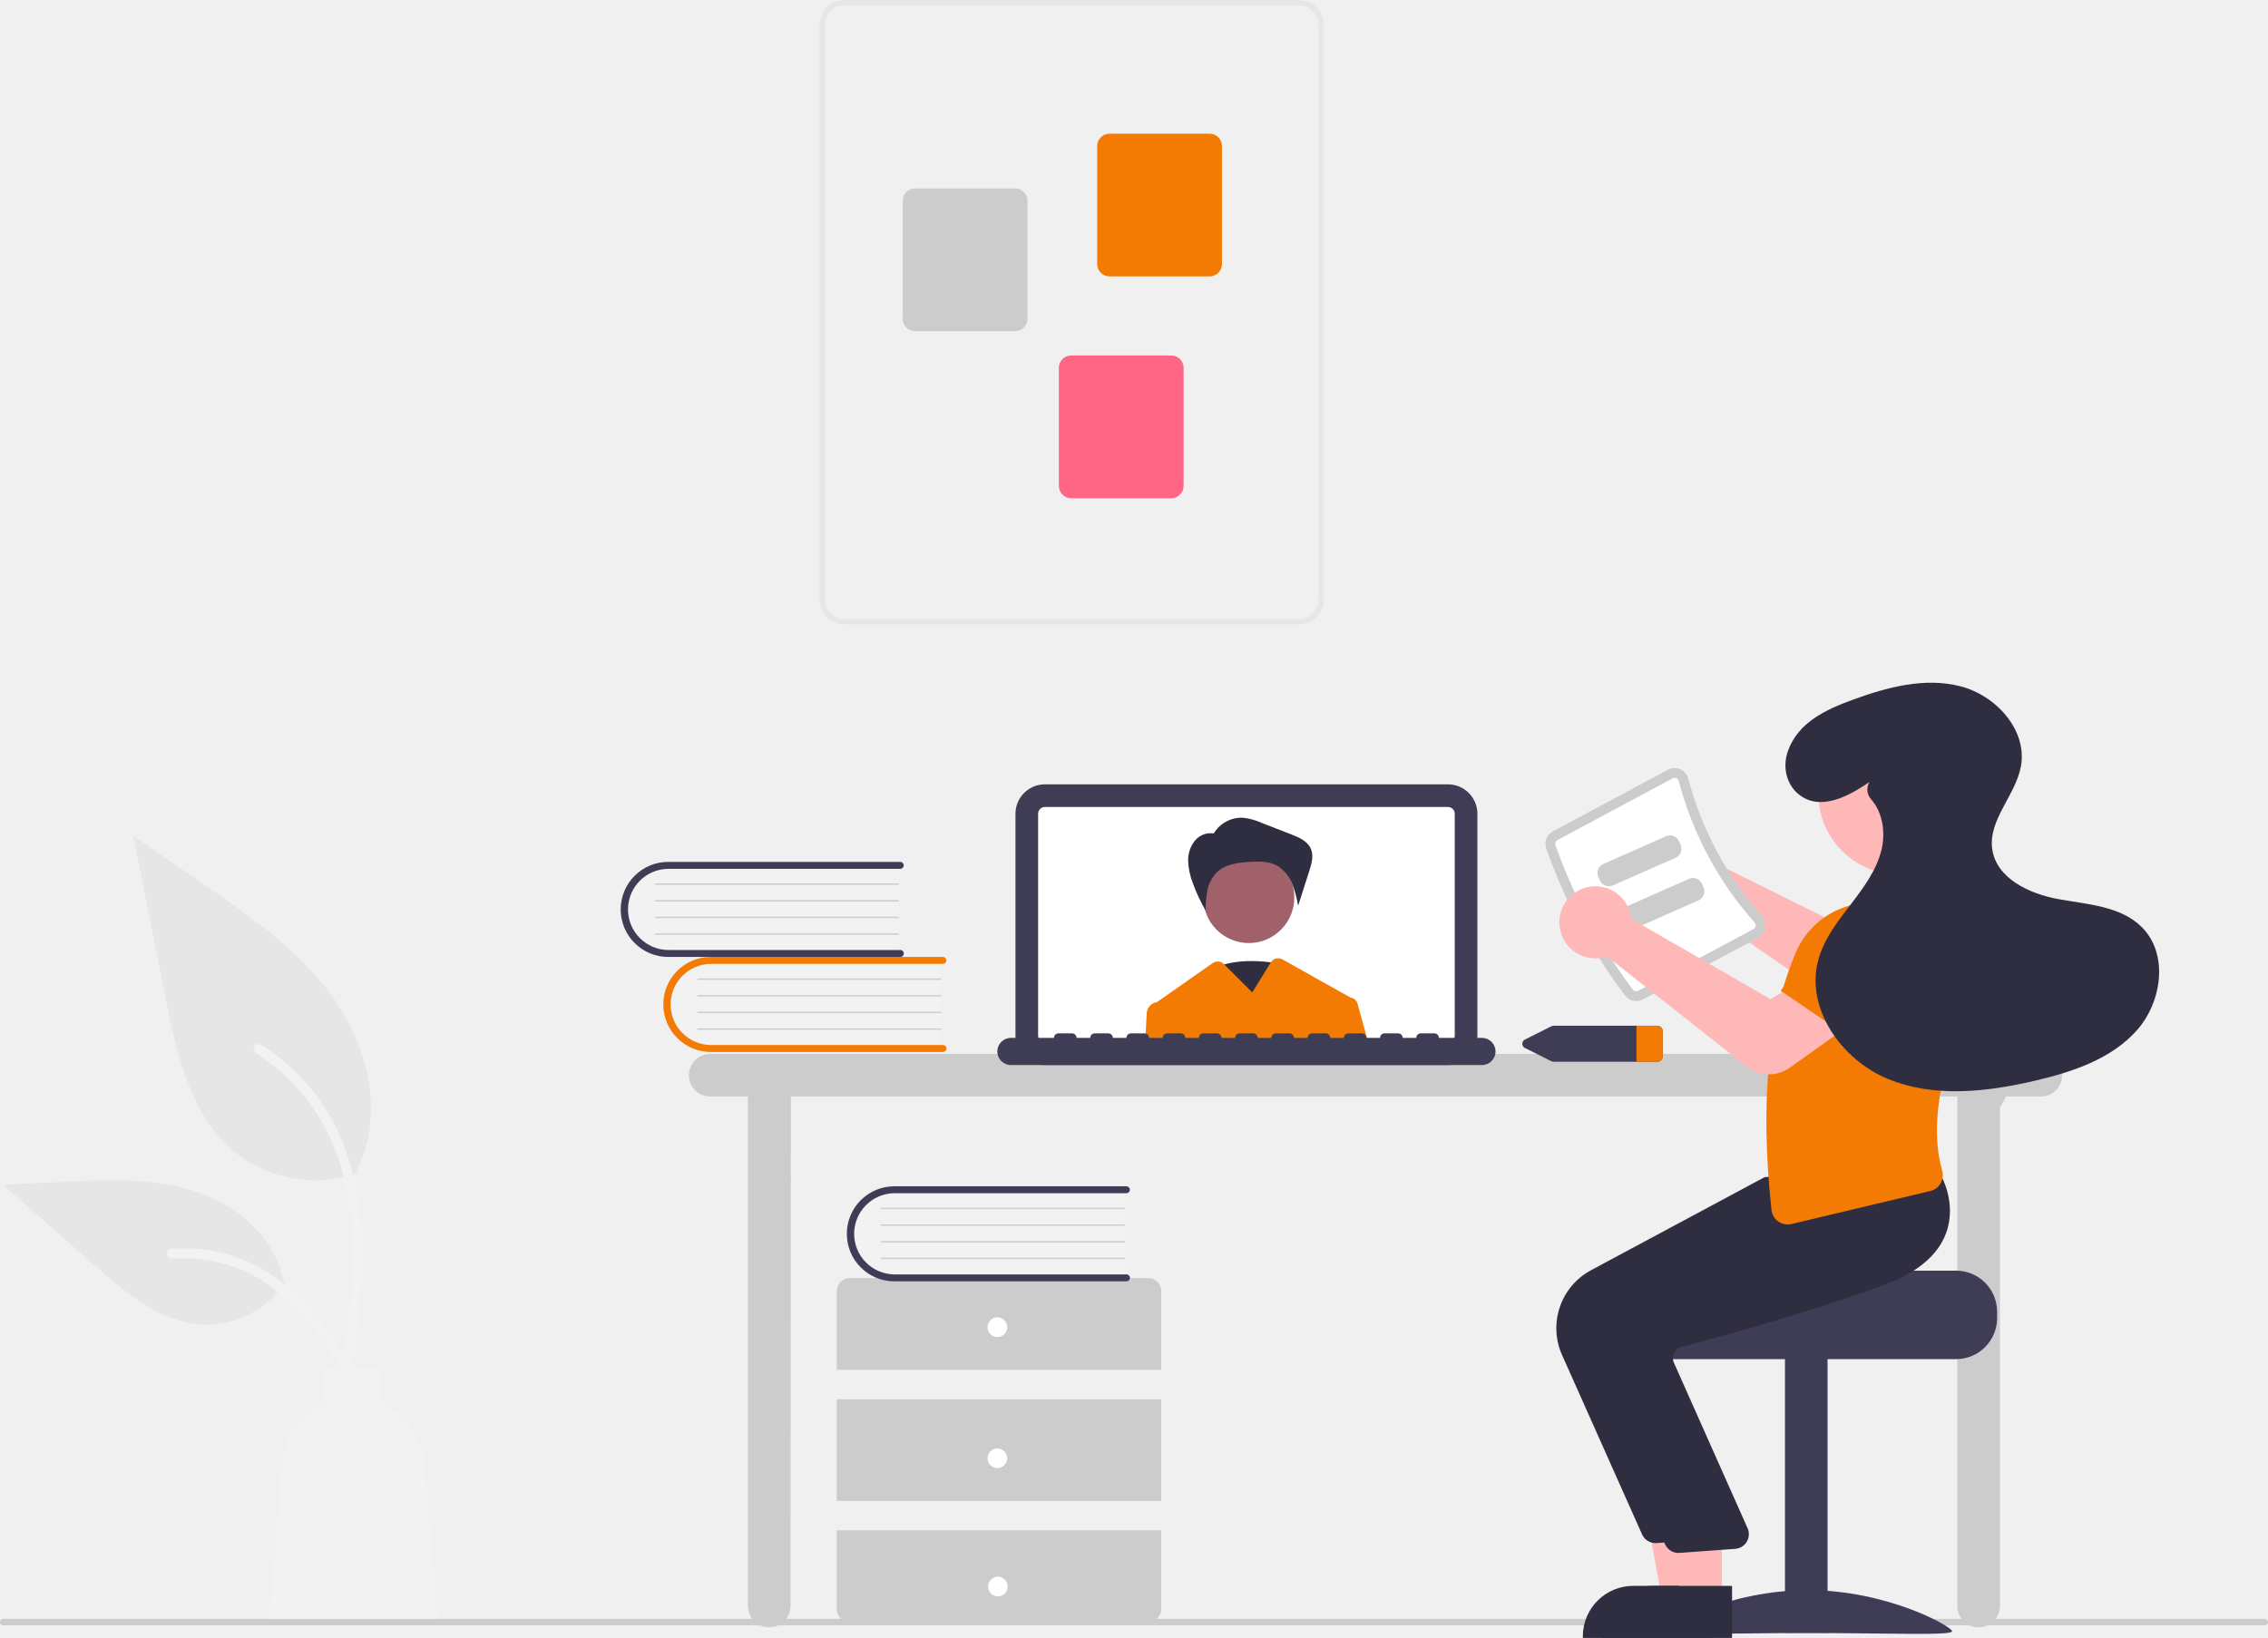
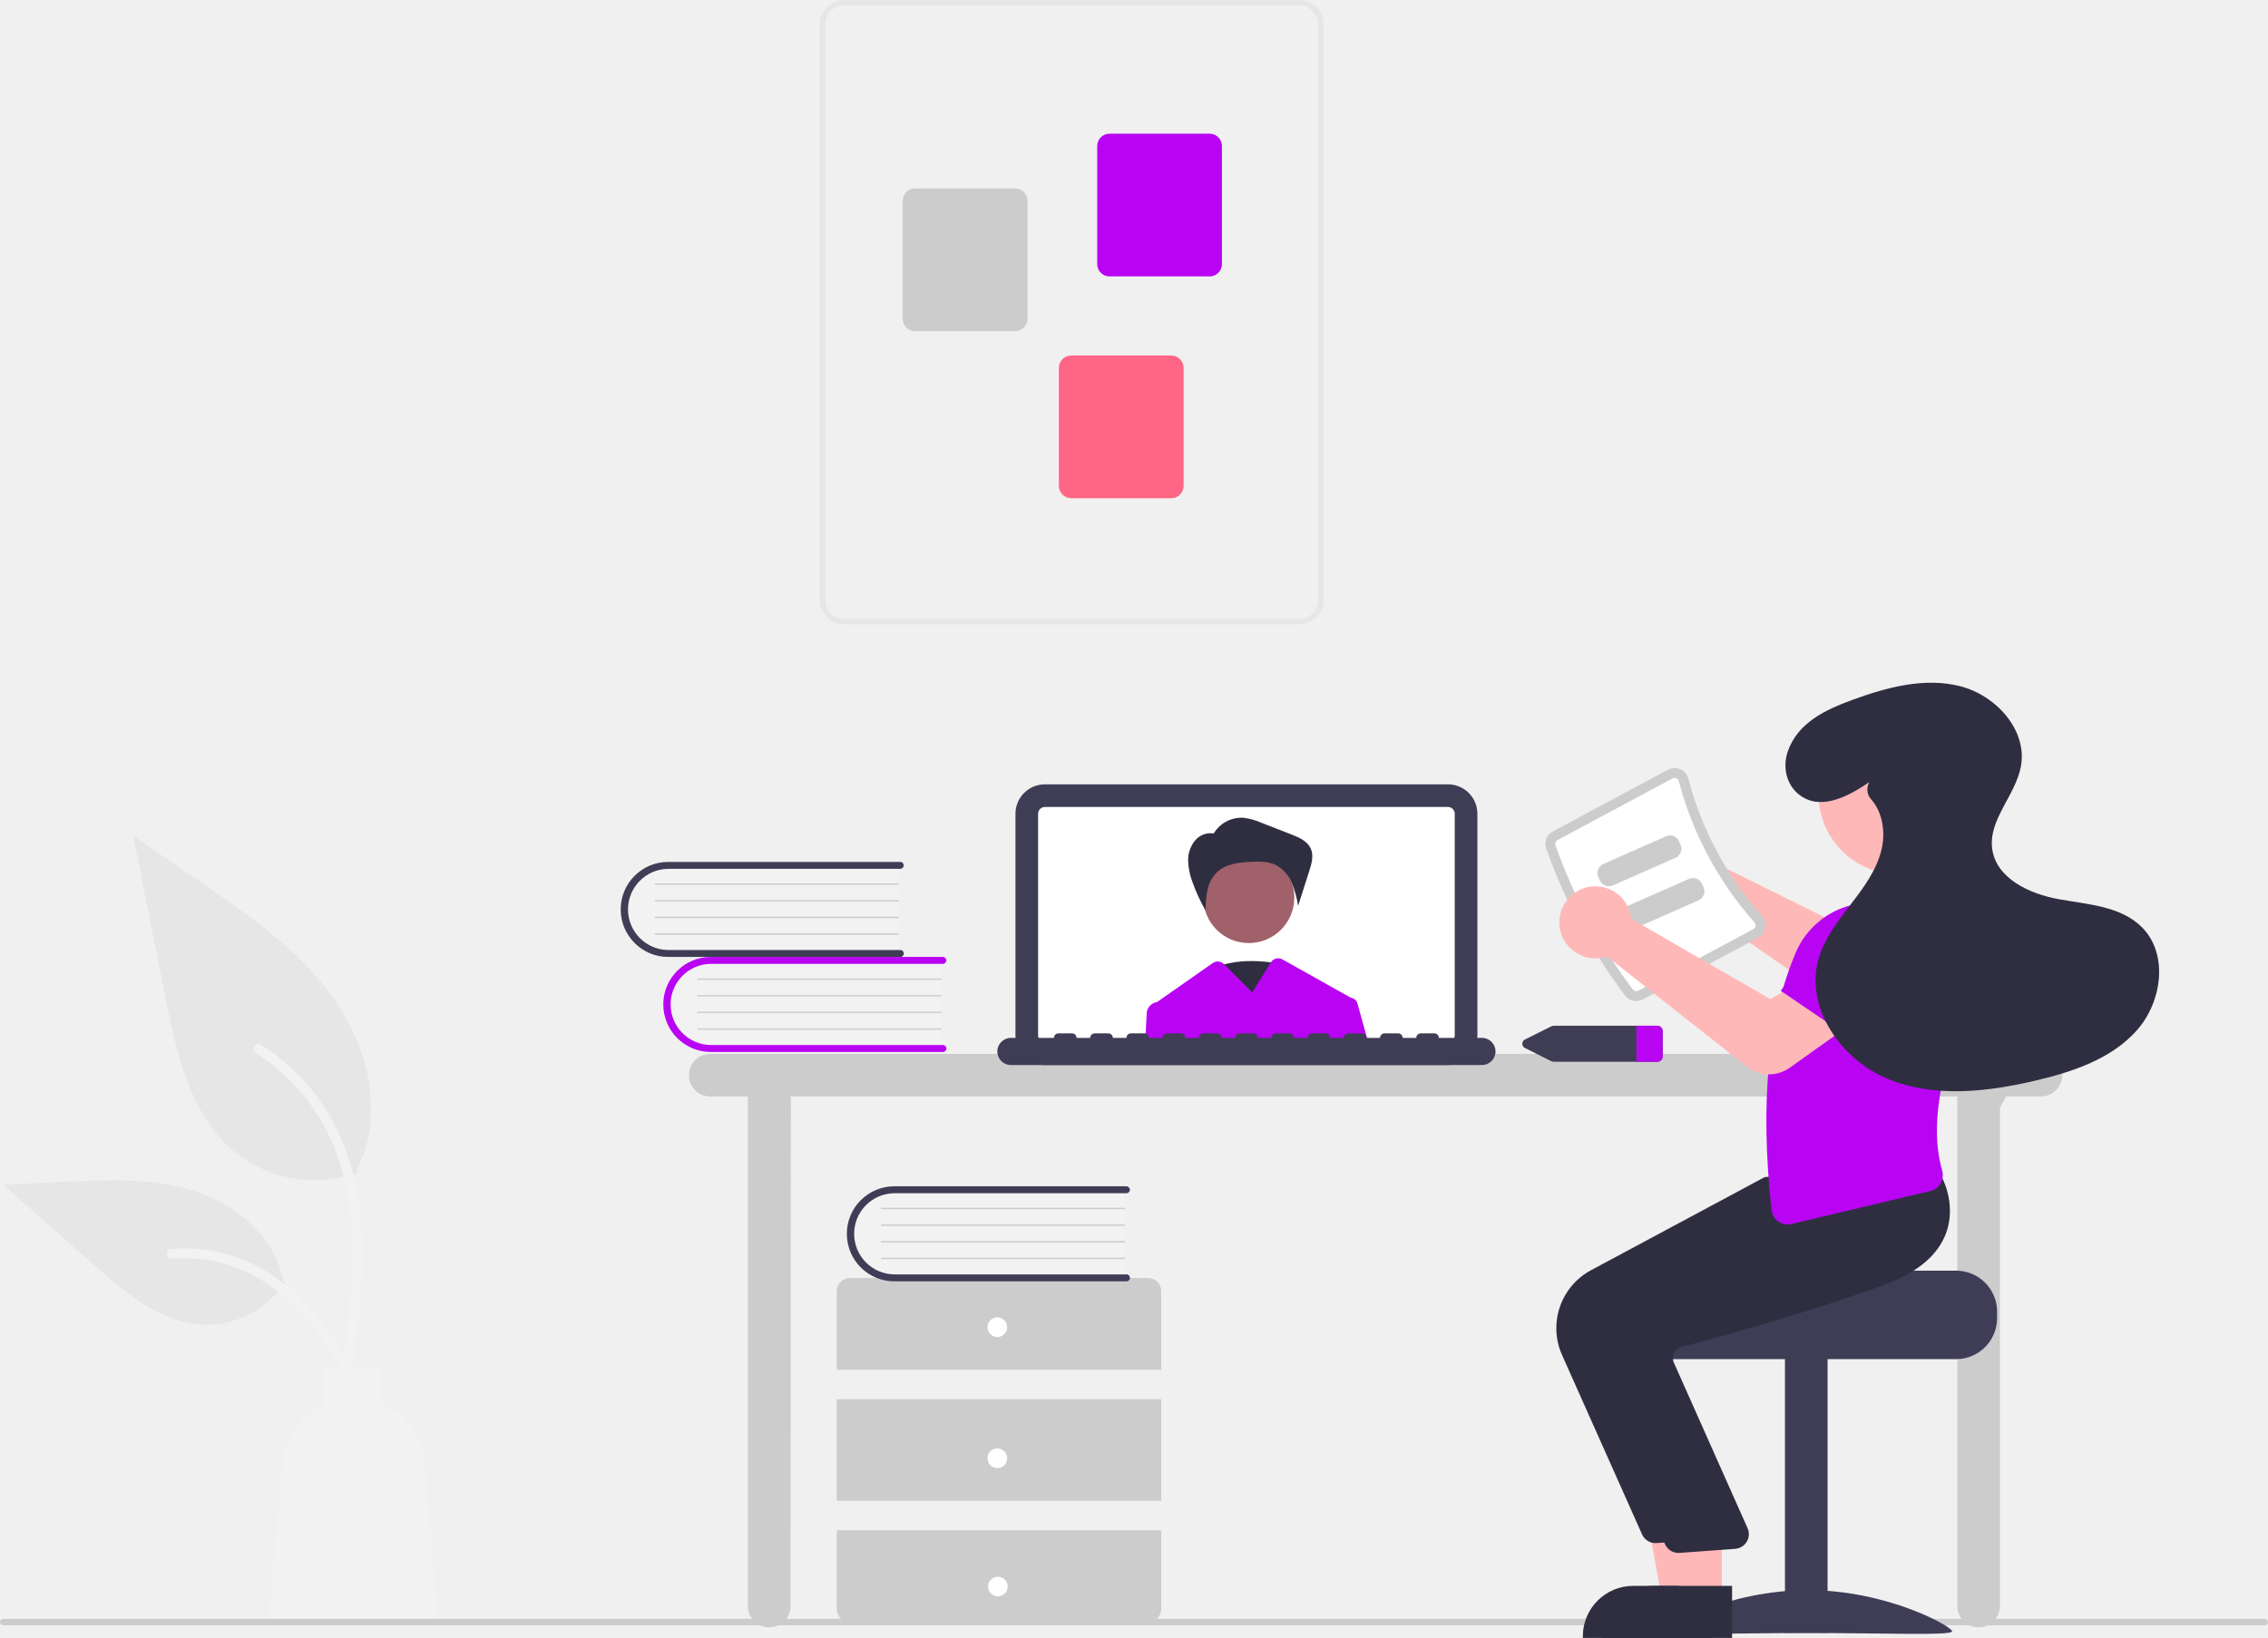
<svg xmlns="http://www.w3.org/2000/svg" data-name="Layer 1" width="692" height="499.877" viewBox="0 0 692 499.877">
  <path d="M945,696.105H255a1,1,0,0,1,0-2H945a1,1,0,0,1,0,2Z" transform="translate(-254 -200.0616)" fill="#ccc" />
  <path d="M876.704,521.703h-406a6.5,6.5,0,1,0,0,13h11.5v155.5a6.5,6.5,0,0,0,13,0l.099-155.5H851.204v155.5a6.5,6.5,0,0,0,13,0V538.13l1.891-3.427h10.609a6.5,6.5,0,1,0,0-13Z" transform="translate(-254 -200.0616)" fill="#ccc" />
  <path d="M695.794,525.105H572.812a8.992,8.992,0,0,1-8.982-8.982V448.414a8.992,8.992,0,0,1,8.982-8.982H695.794a8.992,8.992,0,0,1,8.982,8.982v67.709A8.992,8.992,0,0,1,695.794,525.105Z" transform="translate(-254 -200.0616)" fill="#3f3d56" />
  <path d="M695.793,446.345H572.813a2.074,2.074,0,0,0-2.07,2.07v67.71a2.074,2.074,0,0,0,2.07,2.07H695.793a2.074,2.074,0,0,0,2.07-2.07v-67.71A2.074,2.074,0,0,0,695.793,446.345Z" transform="translate(-254 -200.0616)" fill="#fff" />
  <path d="M644.792,494.283s-14.722-3.392-22.82,2.827,10.306,20.355,10.306,20.355Z" transform="translate(-254 -200.0616)" fill="#2f2e41" />
  <circle cx="381.024" cy="273.924" r="13.887" fill="#a0616a" />
  <path d="M624.286,454.492a9.898,9.898,0,0,1,9.126-4.856,19.397,19.397,0,0,1,5.515,1.544l9.078,3.541c2.349.916,4.922,2.039,5.941,4.345.946,2.141.24,4.613-.474,6.841l-3.397,10.593a32.246,32.246,0,0,0-1.925-6.998,10.835,10.835,0,0,0-4.704-5.364c-2.358-1.21-5.137-1.185-7.785-1.057-3.749.18-7.826.657-10.489,3.302a10.895,10.895,0,0,0-2.765,5.399,32.5,32.5,0,0,0-.58,6.112,50.669,50.669,0,0,1-3.869-8.295,20.525,20.525,0,0,1-1.438-6.715,9.444,9.444,0,0,1,2.165-6.387,6.195,6.195,0,0,1,6.231-1.961Z" transform="translate(-254 -200.0616)" fill="#2f2e41" />
-   <path d="M668.183,506.325a2.472,2.472,0,0,0-2.07-1.79.86.86,0,0,0-.1-.06L645.282,492.856a2.637,2.637,0,0,0-3.528.908l-5.67,9.18-8.54-8.54-.136-.136a2.636,2.636,0,0,0-3.376-.295l-17.038,11.931c-.03,0-.06.01-.09.01a3.633,3.633,0,0,0-3.03,3.39l-.44,8.89h68.04Z" transform="translate(-254 -200.0616)" fill="#f37b04" />
+   <path d="M668.183,506.325a2.472,2.472,0,0,0-2.07-1.79.86.86,0,0,0-.1-.06L645.282,492.856a2.637,2.637,0,0,0-3.528.908l-5.67,9.18-8.54-8.54-.136-.136a2.636,2.636,0,0,0-3.376-.295l-17.038,11.931c-.03,0-.06.01-.09.01a3.633,3.633,0,0,0-3.03,3.39l-.44,8.89h68.04Z" transform="translate(-254 -200.0616)" fill="#b904f3" />
  <path d="M706.158,516.814H693.03a1.382,1.382,0,0,0-1.382-1.382h-4.145a1.382,1.382,0,0,0-1.382,1.382h-4.145a1.382,1.382,0,0,0-1.382-1.382H676.449a1.382,1.382,0,0,0-1.382,1.382h-4.145a1.382,1.382,0,0,0-1.382-1.382h-4.145a1.382,1.382,0,0,0-1.382,1.382h-4.145A1.382,1.382,0,0,0,658.485,515.432h-4.145a1.382,1.382,0,0,0-1.382,1.382h-4.145a1.382,1.382,0,0,0-1.382-1.382H643.285a1.382,1.382,0,0,0-1.382,1.382H637.758a1.382,1.382,0,0,0-1.382-1.382h-4.145a1.382,1.382,0,0,0-1.382,1.382h-4.145a1.382,1.382,0,0,0-1.382-1.382h-4.145a1.382,1.382,0,0,0-1.382,1.382H615.649a1.382,1.382,0,0,0-1.382-1.382h-4.145a1.382,1.382,0,0,0-1.382,1.382h-4.145a1.382,1.382,0,0,0-1.382-1.382h-4.145a1.382,1.382,0,0,0-1.382,1.382h-4.145a1.382,1.382,0,0,0-1.382-1.382h-4.145a1.382,1.382,0,0,0-1.382,1.382H582.485a1.382,1.382,0,0,0-1.382-1.382H576.958a1.382,1.382,0,0,0-1.382,1.382H562.449a4.145,4.145,0,0,0,0,8.291H706.158a4.145,4.145,0,0,0,0-8.291Z" transform="translate(-254 -200.0616)" fill="#3f3d56" />
  <path d="M541.079,492.74v27.526H472.117a13.771,13.771,0,1,1,0-27.526Z" transform="translate(-254 -200.0616)" fill="#f2f2f2" />
-   <path d="M542.773,520.054a1.059,1.059,0,0,1-1.059,1.059h-70.826a14.504,14.504,0,1,1,0-29.008h70.826a1.059,1.059,0,0,1,0,2.117h-70.826a12.387,12.387,0,0,0,0,24.773h70.826A1.059,1.059,0,0,1,542.773,520.054Z" transform="translate(-254 -200.0616)" fill="#f37b04" />
+   <path d="M542.773,520.054a1.059,1.059,0,0,1-1.059,1.059h-70.826a14.504,14.504,0,1,1,0-29.008h70.826a1.059,1.059,0,0,1,0,2.117h-70.826a12.387,12.387,0,0,0,0,24.773h70.826A1.059,1.059,0,0,1,542.773,520.054Z" transform="translate(-254 -200.0616)" fill="#b904f3" />
  <path d="M541.079,499.092H466.971a.212.212,0,1,1,0-.423h74.108a.212.212,0,0,1,0,.423Z" transform="translate(-254 -200.0616)" fill="#ccc" />
  <path d="M541.079,504.174H466.971a.212.212,0,1,1,0-.423h74.108a.212.212,0,0,1,0,.423Z" transform="translate(-254 -200.0616)" fill="#ccc" />
  <path d="M541.079,509.255H466.971a.212.212,0,1,1,0-.423h74.108a.212.212,0,0,1,0,.423Z" transform="translate(-254 -200.0616)" fill="#ccc" />
  <path d="M541.079,514.337H466.971a.212.212,0,1,1,0-.423h74.108a.212.212,0,0,1,0,.423Z" transform="translate(-254 -200.0616)" fill="#ccc" />
  <path d="M528.079,463.74v27.526H459.117a13.771,13.771,0,1,1,0-27.526Z" transform="translate(-254 -200.0616)" fill="#f2f2f2" />
  <path d="M529.773,491.054a1.059,1.059,0,0,1-1.059,1.059h-70.826a14.504,14.504,0,1,1,0-29.008h70.826a1.059,1.059,0,0,1,0,2.117h-70.826a12.387,12.387,0,0,0,0,24.773h70.826A1.059,1.059,0,0,1,529.773,491.054Z" transform="translate(-254 -200.0616)" fill="#3f3d56" />
  <path d="M528.079,470.092H453.971a.212.212,0,1,1,0-.423h74.108a.212.212,0,0,1,0,.423Z" transform="translate(-254 -200.0616)" fill="#ccc" />
  <path d="M528.079,475.174H453.971a.212.212,0,1,1,0-.423h74.108a.212.212,0,0,1,0,.423Z" transform="translate(-254 -200.0616)" fill="#ccc" />
  <path d="M528.079,480.255H453.971a.212.212,0,1,1,0-.423h74.108a.212.212,0,0,1,0,.423Z" transform="translate(-254 -200.0616)" fill="#ccc" />
  <path d="M528.079,485.337H453.971a.212.212,0,1,1,0-.423h74.108a.212.212,0,0,1,0,.423Z" transform="translate(-254 -200.0616)" fill="#ccc" />
  <path d="M608.303,618.105v-24a4,4,0,0,0-4-4h-91a4,4,0,0,0-4,4v24Z" transform="translate(-254 -200.0616)" fill="#ccc" />
  <rect x="255.303" y="427.043" width="99" height="31" fill="#ccc" />
  <path d="M509.303,667.105v24a4,4,0,0,0,4,4h91a4,4,0,0,0,4-4v-24Z" transform="translate(-254 -200.0616)" fill="#ccc" />
  <circle cx="304.303" cy="405.043" r="3" fill="#fff" />
  <circle cx="304.303" cy="445.043" r="3" fill="#fff" />
  <circle cx="304.464" cy="484.196" r="3" fill="#fff" />
  <path d="M597.079,562.74v27.526H528.117a13.771,13.771,0,1,1,0-27.526Z" transform="translate(-254 -200.0616)" fill="#f2f2f2" />
  <path d="M598.773,590.054a1.059,1.059,0,0,1-1.059,1.059h-70.826a14.504,14.504,0,1,1,0-29.008h70.826a1.059,1.059,0,0,1,0,2.117h-70.826a12.387,12.387,0,0,0,0,24.773h70.826A1.059,1.059,0,0,1,598.773,590.054Z" transform="translate(-254 -200.0616)" fill="#3f3d56" />
  <path d="M597.079,569.092H522.971a.212.212,0,1,1,0-.423h74.108a.212.212,0,0,1,0,.423Z" transform="translate(-254 -200.0616)" fill="#ccc" />
  <path d="M597.079,574.174H522.971a.212.212,0,1,1,0-.423h74.108a.212.212,0,0,1,0,.423Z" transform="translate(-254 -200.0616)" fill="#ccc" />
  <path d="M597.079,579.255H522.971a.212.212,0,1,1,0-.423h74.108a.212.212,0,0,1,0,.423Z" transform="translate(-254 -200.0616)" fill="#ccc" />
  <path d="M597.079,584.337H522.971a.212.212,0,1,1,0-.423h74.108a.212.212,0,0,1,0,.423Z" transform="translate(-254 -200.0616)" fill="#ccc" />
  <path d="M504.11,383.083v-175.5a7.53,7.53,0,0,1,7.521-7.521H650.36a7.53,7.53,0,0,1,7.521,7.521v175.5a7.53,7.53,0,0,1-7.521,7.521H511.632A7.53,7.53,0,0,1,504.11,383.083Zm7.521-181.35a5.857,5.857,0,0,0-5.85,5.85v175.5a5.857,5.857,0,0,0,5.85,5.85H650.36a5.857,5.857,0,0,0,5.85-5.85v-175.5a5.857,5.857,0,0,0-5.85-5.85Z" transform="translate(-254 -200.0616)" fill="#e6e6e6" />
-   <path d="M588.775,280.659V244.624a3.765,3.765,0,0,1,3.761-3.761h30.537a3.765,3.765,0,0,1,3.761,3.761v36.036a3.765,3.765,0,0,1-3.761,3.761h-30.537A3.765,3.765,0,0,1,588.775,280.659Z" transform="translate(-254 -200.0616)" fill="#f37b04" />
+   <path d="M588.775,280.659V244.624a3.765,3.765,0,0,1,3.761-3.761h30.537a3.765,3.765,0,0,1,3.761,3.761v36.036a3.765,3.765,0,0,1-3.761,3.761h-30.537A3.765,3.765,0,0,1,588.775,280.659Z" transform="translate(-254 -200.0616)" fill="#b904f3" />
  <path d="M529.44,297.374V261.338a3.765,3.765,0,0,1,3.761-3.761h30.537a3.765,3.765,0,0,1,3.761,3.761v36.036a3.765,3.765,0,0,1-3.761,3.761h-30.537A3.765,3.765,0,0,1,529.44,297.374Z" transform="translate(-254 -200.0616)" fill="#ccc" />
  <path d="M577.075,348.352V312.317a3.765,3.765,0,0,1,3.761-3.761h30.537a3.765,3.765,0,0,1,3.761,3.761v36.036a3.765,3.765,0,0,1-3.761,3.761h-30.537A3.765,3.765,0,0,1,577.075,348.352Z" transform="translate(-254 -200.0616)" fill="#ff6584" />
  <path d="M759.563,513.105H728.143a1.941,1.941,0,0,0-.86.2l-7.93,3.97a1.445,1.445,0,0,0,0,2.66l7.93,3.97a1.941,1.941,0,0,0,.86.2h31.42a1.649,1.649,0,0,0,1.74-1.53v-7.94A1.649,1.649,0,0,0,759.563,513.105Z" transform="translate(-254 -200.0616)" fill="#3f3d56" />
-   <path d="M761.303,514.635v7.94a1.649,1.649,0,0,1-1.74,1.53h-6.26v-11h6.26A1.649,1.649,0,0,1,761.303,514.635Z" transform="translate(-254 -200.0616)" fill="#f37b04" />
+   <path d="M761.303,514.635v7.94a1.649,1.649,0,0,1-1.74,1.53h-6.26v-11h6.26A1.649,1.649,0,0,1,761.303,514.635Z" transform="translate(-254 -200.0616)" fill="#b904f3" />
  <path d="M759.327,453.705a11.003,11.003,0,0,1,14.89,6.915,10.588,10.588,0,0,1,.32,1.435l43.938,21.788,10.168-6.739,12.652,14.565L825.769,504.279a11.149,11.149,0,0,1-13.301.513l-44.579-30.828a10.511,10.511,0,0,1-1.015.37,11.003,11.003,0,0,1-14.01-8.561,10.708,10.708,0,0,1-.163-1.34A11.036,11.036,0,0,1,759.327,453.705Z" transform="translate(-254 -200.0616)" fill="#ffb8b8" />
  <path d="M850.841,587.853H802.831c0,1.38-49.48,2.5-49.48,2.5a12.86,12.86,0,0,0-2.11,2,12.41,12.41,0,0,0-2.9,8v2a12.505,12.505,0,0,0,12.5,12.5h90a12.511,12.511,0,0,0,12.5-12.5v-2A12.517,12.517,0,0,0,850.841,587.853Z" transform="translate(-254 -200.0616)" fill="#3f3d56" />
  <rect x="798.617" y="614.357" width="13" height="84" transform="translate(1356.235 1112.652) rotate(-180)" fill="#3f3d56" />
  <path d="M761.617,697.9c0,1.405,19.699.543,44,.543s44,.861,44-.543-19.699-12.543-44-12.543S761.617,696.495,761.617,697.9Z" transform="translate(-254 -200.0616)" fill="#3f3d56" />
  <polygon points="519.353 487.993 507.094 487.992 501.261 456.195 519.355 456.196 519.353 487.993" fill="#ffb8b8" />
  <path d="M776.48,699.938l-39.531-.001v-.5a15.386,15.386,0,0,1,15.386-15.386h.001l24.144.001Z" transform="translate(-254 -200.0616)" fill="#2f2e41" />
  <path d="M755.017,668.337,730.576,613.529a20.086,20.086,0,0,1,8.819-25.784l53.013-28.428,24.191-2.058,22.315-2.028.161.272c.206.348,5.004,8.635,1.76,17.722-2.46,6.893-8.859,12.276-19.019,16.002-23.714,8.695-51.109,16.127-61.786,18.918a3.451,3.451,0,0,0-2.211,1.76,3.498,3.498,0,0,0-.196,2.799l22.707,51.015a4.5,4.5,0,0,1-3.809,6.029L759.553,670.983q-.216.021-.43.021A4.497,4.497,0,0,1,755.017,668.337Z" transform="translate(-254 -200.0616)" fill="#2f2e41" />
  <polygon points="525.353 487.993 513.094 487.992 507.261 456.195 525.355 456.196 525.353 487.993" fill="#ffb8b8" />
  <path d="M782.48,699.938l-39.531-.001v-.5a15.386,15.386,0,0,1,15.386-15.386h.001l24.144.001Z" transform="translate(-254 -200.0616)" fill="#2f2e41" />
  <path d="M762.017,671.337,737.576,616.529a20.086,20.086,0,0,1,8.819-25.784l53.013-28.428,24.191-2.058,22.315-2.028.161.272c.206.348,5.004,8.635,1.76,17.722-2.46,6.893-8.859,12.276-19.019,16.002-23.714,8.695-51.109,16.127-61.786,18.918a3.451,3.451,0,0,0-2.211,1.76,3.498,3.498,0,0,0-.196,2.799l22.707,51.015a4.5,4.5,0,0,1-3.809,6.029L766.553,673.983q-.216.021-.43.021A4.497,4.497,0,0,1,762.017,671.337Z" transform="translate(-254 -200.0616)" fill="#2f2e41" />
  <path d="M749.835,503.906a167.506,167.506,0,0,1-24.075-44.932,4.303,4.303,0,0,1,2.032-5.179l35.145-18.832a4.247,4.247,0,0,1,3.726-.151,4.319,4.319,0,0,1,2.461,2.884,102.328,102.328,0,0,0,22.446,41.891,4.318,4.318,0,0,1,1.038,3.647,4.247,4.247,0,0,1-2.189,3.018L755.272,505.083A4.303,4.303,0,0,1,749.835,503.906Z" transform="translate(-254 -200.0616)" fill="#ccc" />
  <path d="M752.233,502.104a1.299,1.299,0,0,0,1.622.335l35.146-18.832a1.246,1.246,0,0,0,.653-.897,1.318,1.318,0,0,0-.325-1.128,105.34,105.34,0,0,1-23.107-43.125,1.319,1.319,0,0,0-.758-.895,1.247,1.247,0,0,0-1.11.046L729.208,456.439a1.298,1.298,0,0,0-.62,1.537,164.507,164.507,0,0,0,23.645,44.127Z" transform="translate(-254 -200.0616)" fill="#fff" />
-   <path d="M866.593,498.883l-27.525,10.459-6.72-18.667a11.168,11.168,0,0,1,5.002-13.499l0,0a11.168,11.168,0,0,1,14.262,2.784Z" transform="translate(-254 -200.0616)" fill="#f37b04" />
-   <path d="M796.583,572.843a4.999,4.999,0,0,1-2.083-3.549c-3.525-32.91-1.07-58.664,7.506-78.735a24.992,24.992,0,0,1,16.567-14.18l22.25-1.123.115.056A26.005,26.005,0,0,1,855.156,502.9c-7.156,18.863-13.148,38.503-8.579,54.346a5.122,5.122,0,0,1-.484,3.983,4.884,4.884,0,0,1-3.116,2.309L800.599,573.62a4.964,4.964,0,0,1-4.017-.777Z" transform="translate(-254 -200.0616)" fill="#f37b04" />
+   <path d="M866.593,498.883l-27.525,10.459-6.72-18.667a11.168,11.168,0,0,1,5.002-13.499l0,0a11.168,11.168,0,0,1,14.262,2.784Z" transform="translate(-254 -200.0616)" fill="#b904f3" />
+   <path d="M796.583,572.843a4.999,4.999,0,0,1-2.083-3.549c-3.525-32.91-1.07-58.664,7.506-78.735a24.992,24.992,0,0,1,16.567-14.18l22.25-1.123.115.056A26.005,26.005,0,0,1,855.156,502.9c-7.156,18.863-13.148,38.503-8.579,54.346a5.122,5.122,0,0,1-.484,3.983,4.884,4.884,0,0,1-3.116,2.309L800.599,573.62a4.964,4.964,0,0,1-4.017-.777Z" transform="translate(-254 -200.0616)" fill="#b904f3" />
  <circle cx="579.396" cy="242.323" r="24.561" fill="#ffb8b8" />
  <path d="M765.243,461.838l-19.142,8.45a3.003,3.003,0,0,1-3.956-1.533l-.473-1.073a3.003,3.003,0,0,1,1.533-3.956l19.142-8.45a3.003,3.003,0,0,1,3.956,1.533l.473,1.073A3.003,3.003,0,0,1,765.243,461.838Z" transform="translate(-254 -200.0616)" fill="#ccc" />
  <path d="M772.243,474.838l-19.142,8.45a3.003,3.003,0,0,1-3.956-1.533l-.473-1.073a3.003,3.003,0,0,1,1.533-3.956l19.142-8.45a3.003,3.003,0,0,1,3.956,1.533l.473,1.073A3.003,3.003,0,0,1,772.243,474.838Z" transform="translate(-254 -200.0616)" fill="#ccc" />
  <path d="M787.005,525.615l-42.674-33.666a10.517,10.517,0,0,1-1.036.306,11.027,11.027,0,0,1-8.818-1.691,10.913,10.913,0,0,1-4.626-7.733,11.023,11.023,0,0,1,7.209-11.638,11.004,11.004,0,0,1,14.426,7.837,10.571,10.571,0,0,1,.229,1.452L794.196,504.989l10.572-6.086,11.711,15.332-16.414,11.699a10.942,10.942,0,0,1-13.06-.318Z" transform="translate(-254 -200.0616)" fill="#ffb8b8" />
-   <path d="M821.686,519.009l-24.349-16.557,11.443-16.207a11.168,11.168,0,0,1,13.929-3.64l0,0a11.168,11.168,0,0,1,5.894,13.283Z" transform="translate(-254 -200.0616)" fill="#f37b04" />
+   <path d="M821.686,519.009l-24.349-16.557,11.443-16.207a11.168,11.168,0,0,1,13.929-3.64l0,0a11.168,11.168,0,0,1,5.894,13.283Z" transform="translate(-254 -200.0616)" fill="#b904f3" />
  <path d="M824.391,438.727c-6.313,4.321-14.601,8.762-21.049,4.161-4.234-3.021-5.567-8.615-3.851-13.525,3.087-8.829,11.569-12.715,19.681-15.695,10.544-3.873,22.026-6.954,32.911-4.181s20.506,13.313,18.541,24.373c-1.58,8.894-9.97,16.295-8.779,25.25,1.199,9.012,11.334,13.756,20.281,15.367s18.96,2.128,25.391,8.555c8.203,8.199,6.155,22.853-1.564,31.51s-19.367,12.58-30.654,15.248c-14.955,3.534-31.129,5.392-45.332-.474s-25.256-21.654-21.141-36.46c1.738-6.254,5.832-11.539,9.789-16.685s7.963-10.526,9.472-16.839c1.258-5.261.327-11.369-3.162-15.315a4.437,4.437,0,0,1-.594-5.186Z" transform="translate(-254 -200.0616)" fill="#2f2e41" />
  <path d="M363.072,558.06a39.063,39.063,0,0,1-37.721-6.645c-13.212-11.089-17.354-29.359-20.725-46.275q-4.985-25.018-9.969-50.036l20.872,14.371c15.01,10.335,30.357,21.001,40.75,35.971s14.929,35.405,6.579,51.603" transform="translate(-254 -200.0616)" fill="#e6e6e6" />
  <path d="M361.288,618.639c2.112-15.387,4.285-30.973,2.803-46.525-1.316-13.812-5.53-27.303-14.109-38.364A63.82,63.82,0,0,0,333.608,518.912c-1.637-1.034-3.144,1.561-1.514,2.59A60.672,60.672,0,0,1,356.093,550.459c5.225,13.289,6.064,27.776,5.164,41.893-.544,8.537-1.698,17.019-2.861,25.489a1.554,1.554,0,0,0,1.048,1.845,1.509,1.509,0,0,0,1.845-1.048Z" transform="translate(-254 -200.0616)" fill="#f2f2f2" />
  <path d="M340.941,591.41a28.755,28.755,0,0,1-25.055,12.931c-12.683-.602-23.257-9.454-32.775-17.858l-28.153-24.857,18.633-.892c13.4-.641,27.145-1.239,39.908,2.893s24.533,14.077,26.867,27.287" transform="translate(-254 -200.0616)" fill="#e6e6e6" />
  <path d="M367.258,627.484c-10.168-17.991-21.961-37.986-43.035-44.377a48.022,48.022,0,0,0-18.101-1.869c-1.922.166-1.442,3.128.476,2.963a44.614,44.614,0,0,1,28.886,7.642c8.145,5.544,14.487,13.252,19.854,21.425,3.288,5.007,6.233,10.226,9.178,15.438.941,1.666,3.693.463,2.74-1.222Z" transform="translate(-254 -200.0616)" fill="#f2f2f2" />
  <path d="M383.55,646.421A21.774,21.774,0,0,0,370.207,628.184v-10.401H352.762v10.729a21.763,21.763,0,0,0-12.616,17.909l-4.102,47.684h51.608Z" transform="translate(-254 -200.0616)" fill="#f2f2f2" />
</svg>
